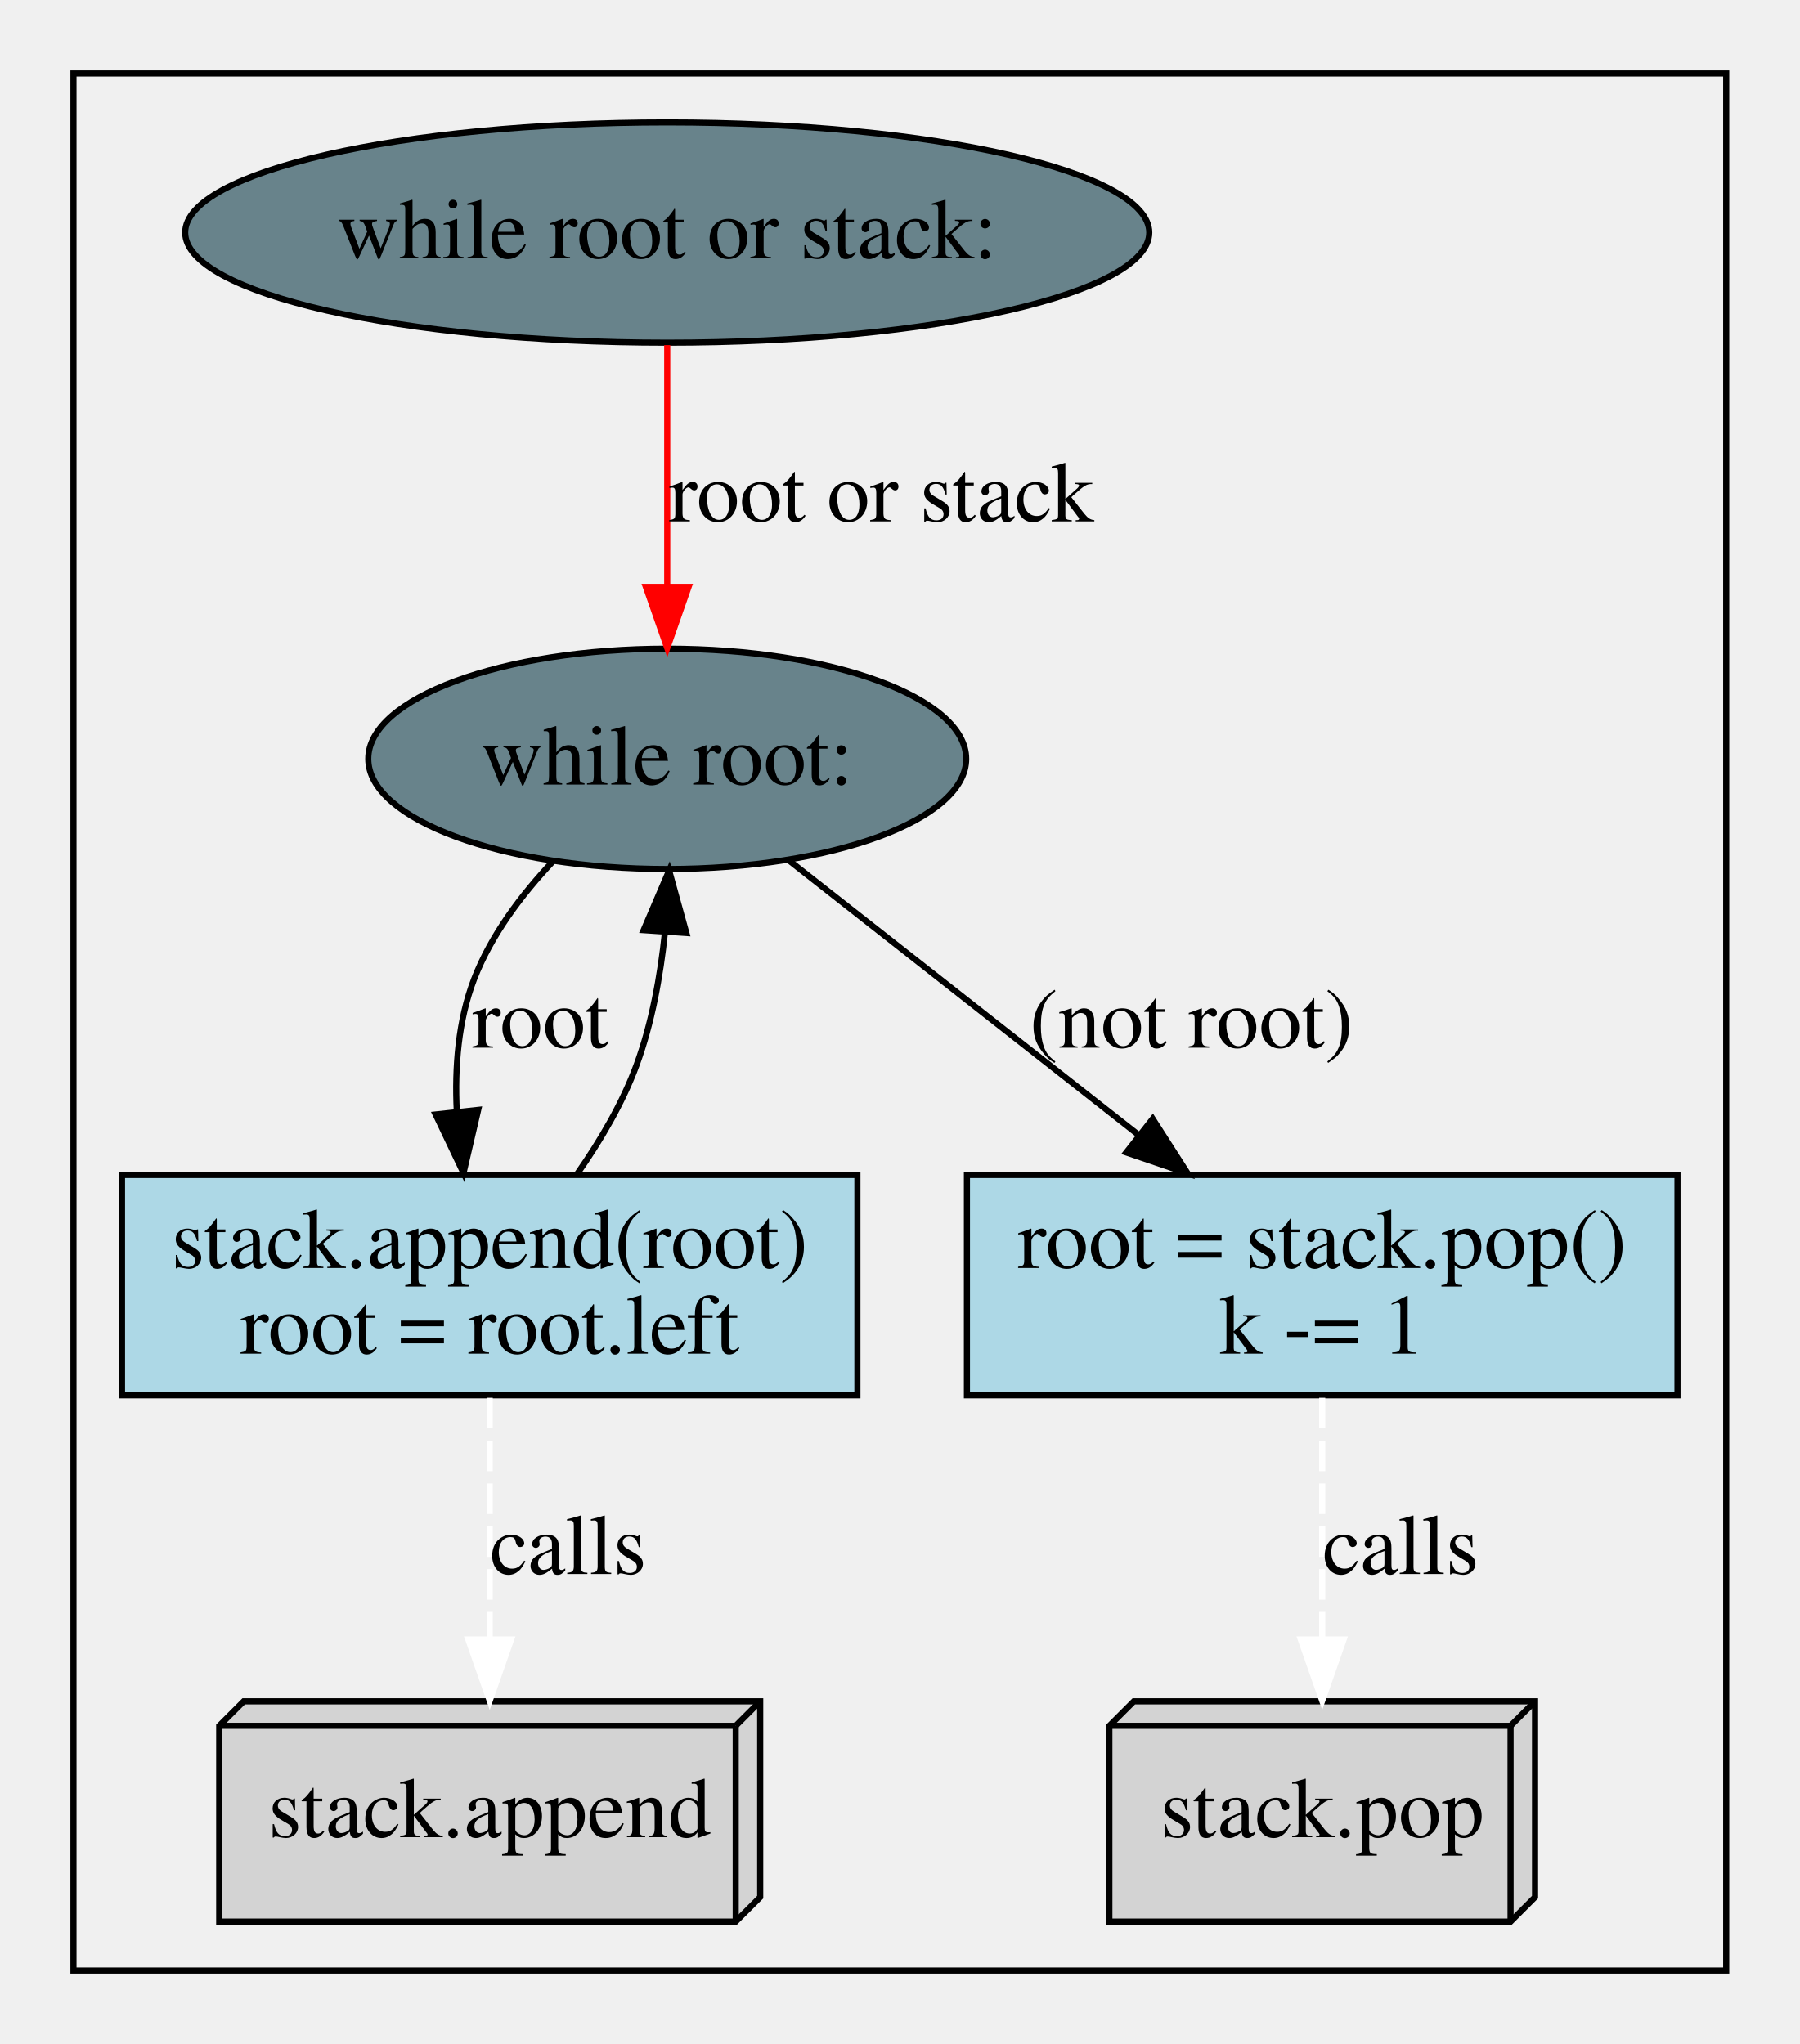
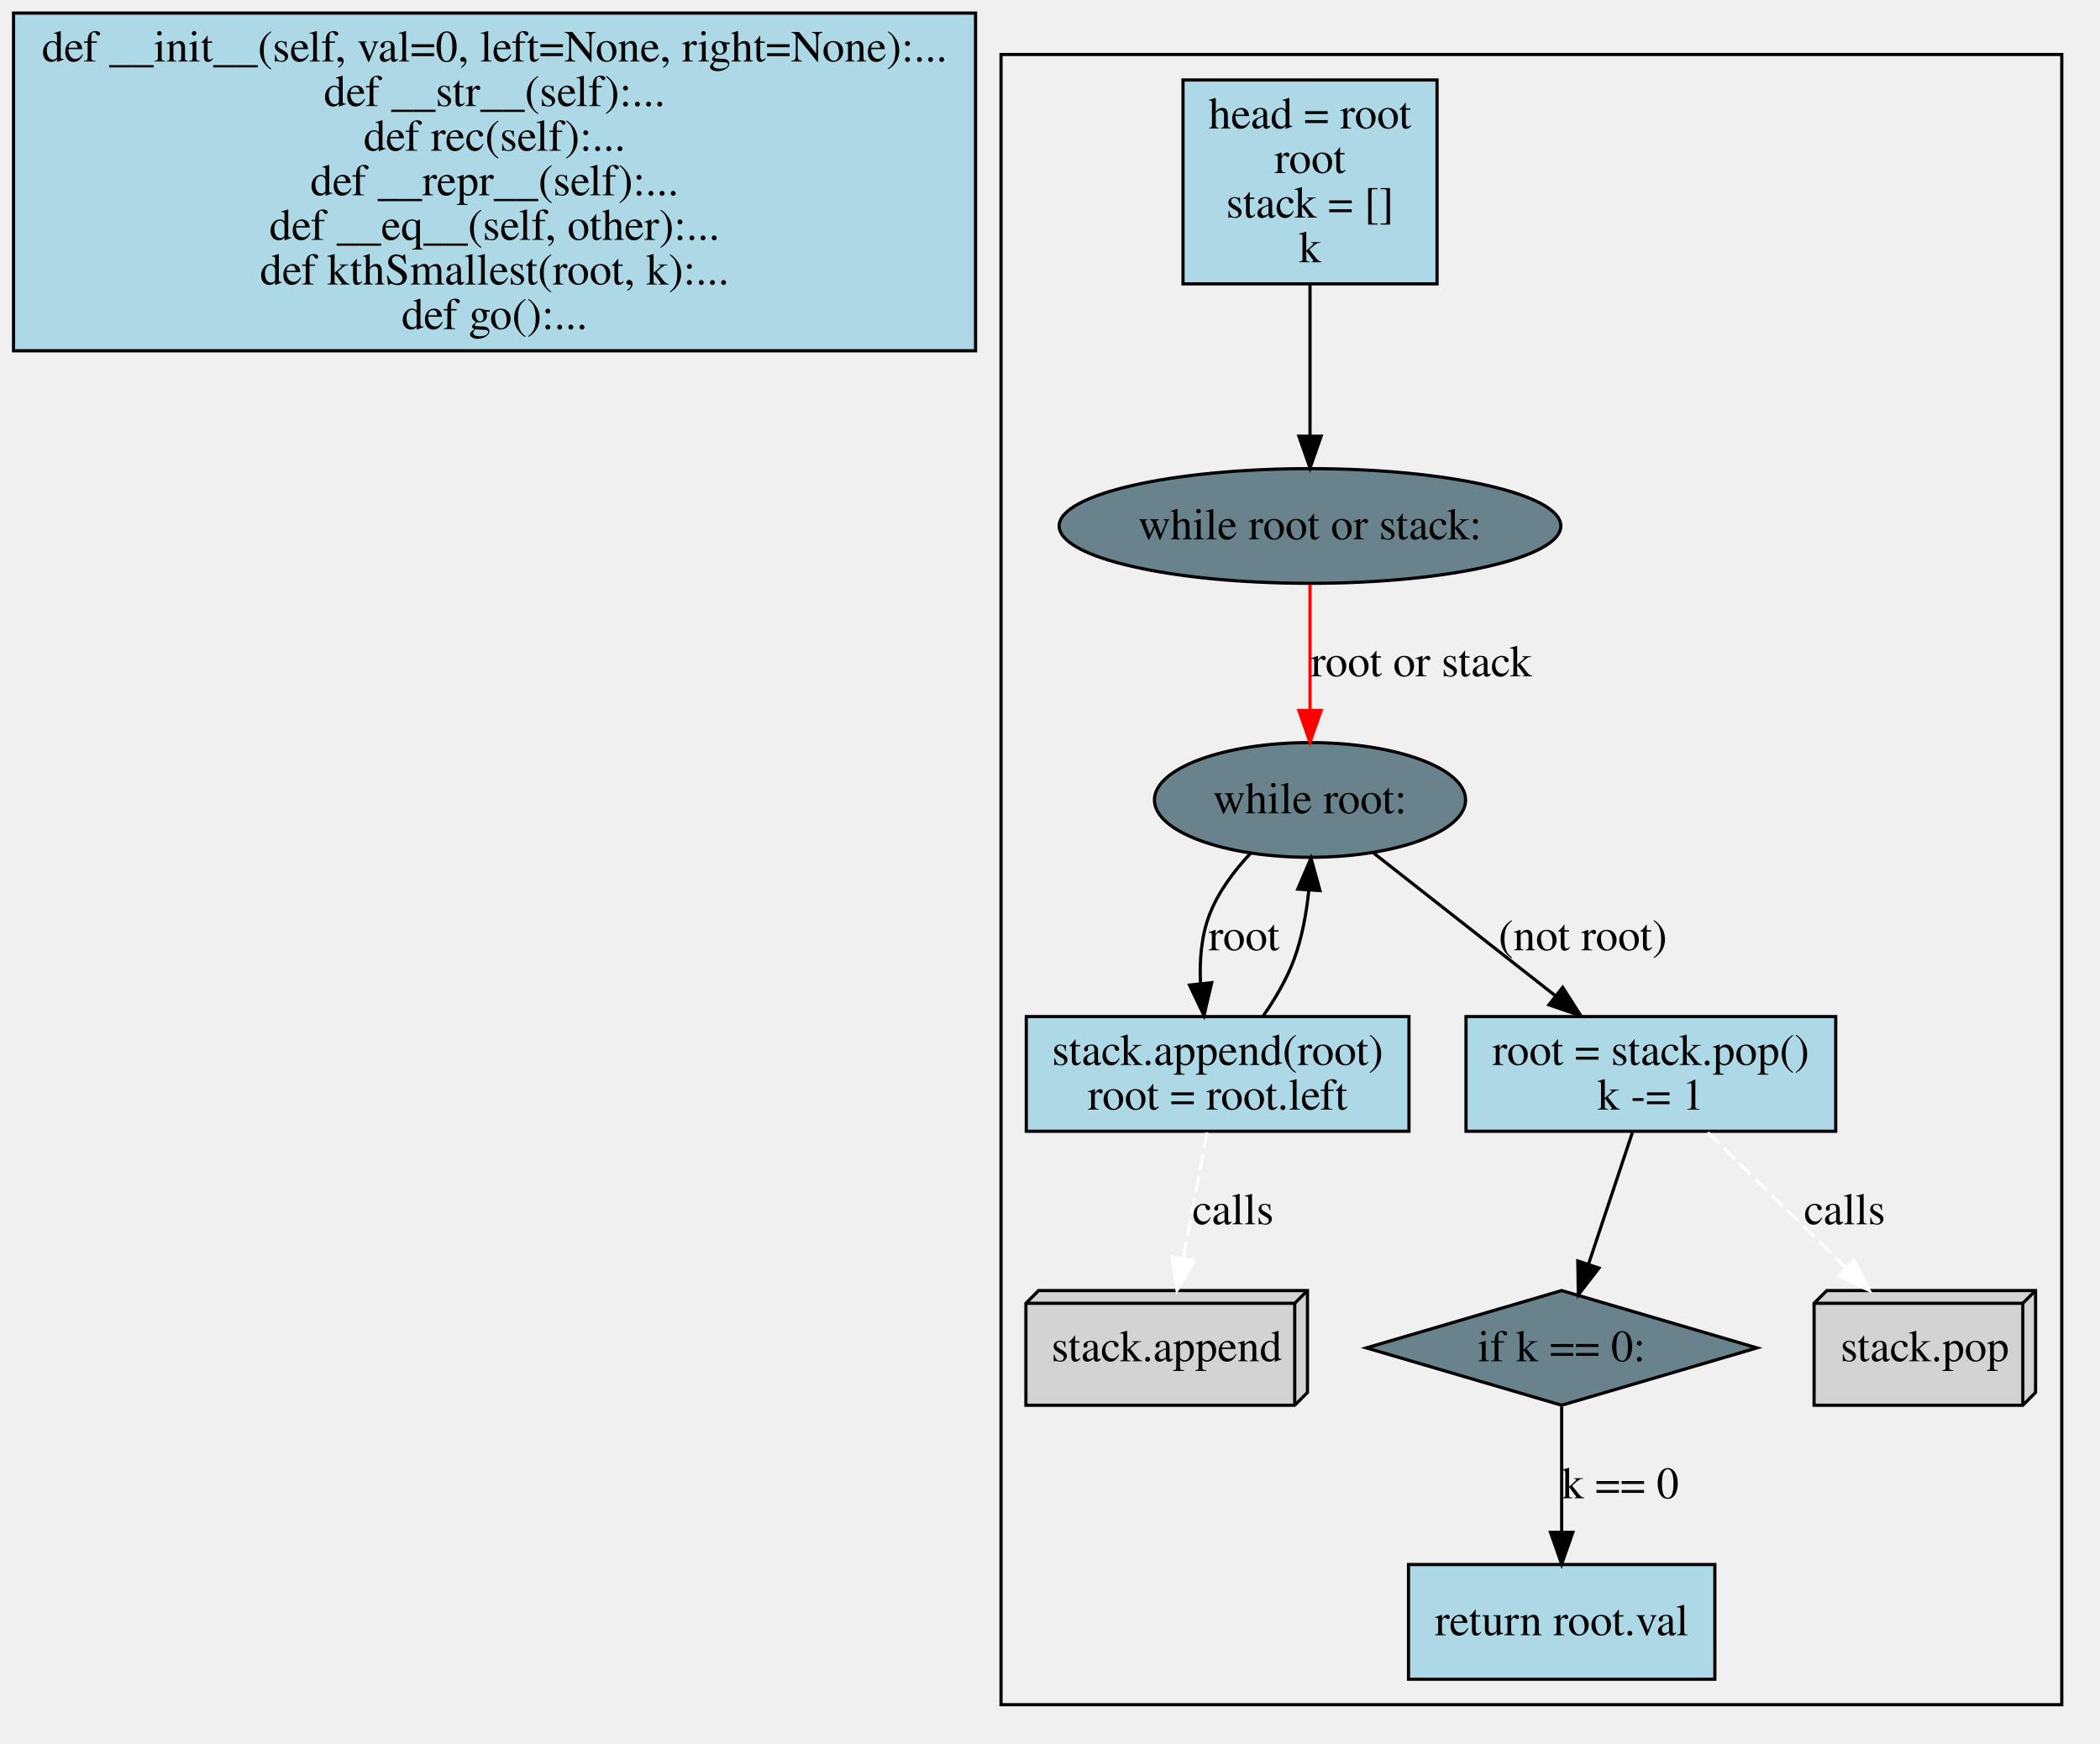
- <svg xmlns="http://www.w3.org/2000/svg" width="294pt" height="334pt" viewBox="0.00 0.00 294.00 334.00">
-   <g id="graph0" class="graph" transform="scale(1 1) rotate(0) translate(4 330)">
+ <svg xmlns="http://www.w3.org/2000/svg" width="659pt" height="547pt" viewBox="0.00 0.00 659.25 547.00">
+   <g id="graph0" class="graph" transform="scale(1 1) rotate(0) translate(4 543)">
    <g id="clust1" class="cluster">
-       <polygon fill="transparent" stroke="black" points="8,-8 8,-318 278,-318 278,-8 8,-8" />
+       <polygon fill="transparent" stroke="black" points="310.25,-8 310.25,-526 643.25,-526 643.25,-8 310.25,-8" />
    </g>
    <g id="node1" class="node">
-       <ellipse fill="#68838b" stroke="black" cx="105" cy="-292" rx="78.75" ry="18" />
-       <text text-anchor="middle" x="105" y="-287.8" font-family="Times,serif" font-size="14.00">while root or stack:</text>
+       <polygon fill="lightblue" stroke="black" points="302.26,-539 0.25,-539 0.25,-433 302.26,-433 302.26,-539" />
+       <text text-anchor="middle" x="151.25" y="-523.8" font-family="Times,serif" font-size="14.00">def __init__(self, val=0, left=None, right=None):...</text>
+       <text text-anchor="middle" x="151.25" y="-509.8" font-family="Times,serif" font-size="14.00">def __str__(self):...</text>
+       <text text-anchor="middle" x="151.25" y="-495.8" font-family="Times,serif" font-size="14.00">def rec(self):...</text>
+       <text text-anchor="middle" x="151.25" y="-481.8" font-family="Times,serif" font-size="14.00">def __repr__(self):...</text>
+       <text text-anchor="middle" x="151.25" y="-467.8" font-family="Times,serif" font-size="14.00">def __eq__(self, other):...</text>
+       <text text-anchor="middle" x="151.25" y="-453.8" font-family="Times,serif" font-size="14.00">def kthSmallest(root, k):...</text>
+       <text text-anchor="middle" x="151.25" y="-439.8" font-family="Times,serif" font-size="14.00">def go():...</text>
    </g>
    <g id="node2" class="node">
-       <ellipse fill="#68838b" stroke="black" cx="105" cy="-206" rx="48.84" ry="18" />
-       <text text-anchor="middle" x="105" y="-201.8" font-family="Times,serif" font-size="14.00">while root:</text>
+       <polygon fill="lightblue" stroke="black" points="447.13,-518 367.38,-518 367.38,-454 447.13,-454 447.13,-518" />
+       <text text-anchor="middle" x="407.25" y="-502.8" font-family="Times,serif" font-size="14.00">head = root</text>
+       <text text-anchor="middle" x="407.25" y="-488.8" font-family="Times,serif" font-size="14.00">root</text>
+       <text text-anchor="middle" x="407.25" y="-474.8" font-family="Times,serif" font-size="14.00">stack = []</text>
+       <text text-anchor="middle" x="407.25" y="-460.8" font-family="Times,serif" font-size="14.00">k</text>
+     </g>
+     <g id="node3" class="node">
+       <ellipse fill="#68838b" stroke="black" cx="407.25" cy="-378" rx="78.75" ry="18" />
+       <text text-anchor="middle" x="407.25" y="-373.8" font-family="Times,serif" font-size="14.00">while root or stack:</text>
+     </g>
+     <g id="edge9" class="edge">
+       <path fill="none" stroke="black" d="M407.25,-453.77C407.25,-438.78 407.25,-420.98 407.25,-406.51" />
+       <polygon fill="black" stroke="black" points="410.75,-406.19 407.25,-396.19 403.75,-406.19 410.75,-406.19" />
+     </g>
+     <g id="curr_block" class="node">
+       <ellipse fill="#68838b" stroke="black" cx="407.25" cy="-292" rx="48.84" ry="18" />
+       <text text-anchor="middle" x="407.25" y="-287.8" font-family="Times,serif" font-size="14.00">while root:</text>
+     </g>
+     <g id="edge8" class="edge">
+       <path fill="none" stroke="red" d="M407.25,-359.6C407.25,-348.26 407.25,-333.23 407.25,-320.32" />
+       <polygon fill="red" stroke="red" points="410.75,-320.1 407.25,-310.1 403.75,-320.1 410.75,-320.1" />
+       <text text-anchor="middle" x="442.24" y="-330.8" font-family="Times,serif" font-size="14.00">root or stack</text>
+     </g>
+     <g id="node5" class="node">
+       <polygon fill="lightblue" stroke="black" points="438.32,-224 318.18,-224 318.18,-188 438.32,-188 438.32,-224" />
+       <text text-anchor="middle" x="378.25" y="-208.8" font-family="Times,serif" font-size="14.00">stack.append(root)</text>
+       <text text-anchor="middle" x="378.25" y="-194.8" font-family="Times,serif" font-size="14.00">root = root.left</text>
+     </g>
+     <g id="edge3" class="edge">
+       <path fill="none" stroke="black" d="M388.65,-275.32C383.45,-269.8 378.46,-263.18 375.7,-256 373.12,-249.27 372.52,-241.63 372.88,-234.42" />
+       <polygon fill="black" stroke="black" points="376.38,-234.64 373.97,-224.32 369.42,-233.89 376.38,-234.64" />
+       <text text-anchor="middle" x="386.53" y="-244.8" font-family="Times,serif" font-size="14.00">root</text>
+     </g>
+     <g id="node7" class="node">
+       <polygon fill="lightblue" stroke="black" points="572.29,-224 456.22,-224 456.22,-188 572.29,-188 572.29,-224" />
+       <text text-anchor="middle" x="514.25" y="-208.8" font-family="Times,serif" font-size="14.00">root = stack.pop()</text>
+       <text text-anchor="middle" x="514.25" y="-194.8" font-family="Times,serif" font-size="14.00">k -= 1</text>
+     </g>
+     <g id="edge7" class="edge">
+       <path fill="none" stroke="black" d="M427.13,-275.4C443.17,-262.81 465.98,-244.89 484.24,-230.56" />
+       <polygon fill="black" stroke="black" points="486.57,-233.18 492.27,-224.26 482.25,-227.68 486.57,-233.18" />
+       <text text-anchor="middle" x="492.89" y="-244.8" font-family="Times,serif" font-size="14.00">(not root)</text>
+     </g>
+     <g id="edge2" class="edge">
+       <path fill="none" stroke="black" d="M392.56,-224.21C396.33,-229.6 399.97,-235.77 402.25,-242 404.75,-248.8 406.14,-256.46 406.88,-263.67" />
+       <polygon fill="black" stroke="black" points="403.4,-264.01 407.56,-273.75 410.38,-263.54 403.4,-264.01" />
+     </g>
+     <g id="node6" class="node">
+       <polygon fill="lightgrey" stroke="black" points="406.45,-138 322.06,-138 318.06,-134 318.06,-102 402.45,-102 406.45,-106 406.45,-138" />
+       <polyline fill="none" stroke="black" points="402.45,-134 318.06,-134 " />
+       <polyline fill="none" stroke="black" points="402.45,-134 402.45,-102 " />
+       <polyline fill="none" stroke="black" points="402.45,-134 406.45,-138 " />
+       <text text-anchor="middle" x="362.25" y="-115.8" font-family="Times,serif" font-size="14.00">stack.append</text>
+     </g>
+     <g id="edge1" class="edge">
+       <path fill="none" stroke="white" stroke-dasharray="5,2" d="M374.94,-187.6C372.76,-176.14 369.86,-160.93 367.38,-147.93" />
+       <polygon fill="white" stroke="white" points="370.82,-147.26 365.51,-138.1 363.94,-148.57 370.82,-147.26" />
+       <text text-anchor="middle" x="383.08" y="-158.8" font-family="Times,serif" font-size="14.00">calls</text>
+     </g>
+     <g id="node8" class="node">
+       <polygon fill="lightgrey" stroke="black" points="635.02,-138 569.49,-138 565.49,-134 565.49,-102 631.02,-102 635.02,-106 635.02,-138" />
+       <polyline fill="none" stroke="black" points="631.02,-134 565.49,-134 " />
+       <polyline fill="none" stroke="black" points="631.02,-134 631.02,-102 " />
+       <polyline fill="none" stroke="black" points="631.02,-134 635.02,-138 " />
+       <text text-anchor="middle" x="600.25" y="-115.8" font-family="Times,serif" font-size="14.00">stack.pop</text>
+     </g>
+     <g id="edge4" class="edge">
+       <path fill="none" stroke="white" stroke-dasharray="5,2" d="M532.07,-187.6C544.61,-175.35 561.56,-158.8 575.42,-145.26" />
+       <polygon fill="white" stroke="white" points="578.04,-147.59 582.75,-138.1 573.15,-142.58 578.04,-147.59" />
+       <text text-anchor="middle" x="575.08" y="-158.8" font-family="Times,serif" font-size="14.00">calls</text>
+     </g>
+     <g id="node9" class="node">
+       <polygon fill="#68838b" stroke="black" points="486.25,-138 424.95,-120 486.25,-102 547.55,-120 486.25,-138" />
+       <text text-anchor="middle" x="486.25" y="-115.8" font-family="Times,serif" font-size="14.00">if k == 0:</text>
    </g>
    <g id="edge6" class="edge">
-       <path fill="none" stroke="red" d="M105,-273.6C105,-262.26 105,-247.23 105,-234.32" />
-       <polygon fill="red" stroke="red" points="108.5,-234.1 105,-224.1 101.5,-234.1 108.5,-234.1" />
-       <text text-anchor="middle" x="139.99" y="-244.8" font-family="Times,serif" font-size="14.00">root or stack</text>
+       <path fill="none" stroke="black" d="M508.45,-187.6C504.47,-175.65 499.12,-159.6 494.67,-146.25" />
+       <polygon fill="black" stroke="black" points="497.96,-145.06 491.48,-136.68 491.32,-147.28 497.96,-145.06" />
    </g>
-     <g id="node3" class="node">
-       <polygon fill="lightblue" stroke="black" points="136.07,-138 15.93,-138 15.93,-102 136.07,-102 136.07,-138" />
-       <text text-anchor="middle" x="76" y="-122.8" font-family="Times,serif" font-size="14.00">stack.append(root)</text>
-       <text text-anchor="middle" x="76" y="-108.8" font-family="Times,serif" font-size="14.00">root = root.left</text>
-     </g>
-     <g id="edge3" class="edge">
-       <path fill="none" stroke="black" d="M86.4,-189.32C81.19,-183.8 76.21,-177.18 73.45,-170 70.86,-163.27 70.27,-155.63 70.62,-148.42" />
-       <polygon fill="black" stroke="black" points="74.12,-148.64 71.72,-138.32 67.16,-147.89 74.12,-148.64" />
-       <text text-anchor="middle" x="84.28" y="-158.8" font-family="Times,serif" font-size="14.00">root</text>
-     </g>
-     <g id="node5" class="node">
-       <polygon fill="lightblue" stroke="black" points="270.04,-138 153.96,-138 153.96,-102 270.04,-102 270.04,-138" />
-       <text text-anchor="middle" x="212" y="-122.8" font-family="Times,serif" font-size="14.00">root = stack.pop()</text>
-       <text text-anchor="middle" x="212" y="-108.8" font-family="Times,serif" font-size="14.00">k -= 1</text>
+     <g id="node10" class="node">
+       <polygon fill="lightblue" stroke="black" points="534.34,-52 438.17,-52 438.17,-16 534.34,-16 534.34,-52" />
+       <text text-anchor="middle" x="486.25" y="-29.8" font-family="Times,serif" font-size="14.00">return root.val</text>
    </g>
    <g id="edge5" class="edge">
-       <path fill="none" stroke="black" d="M124.88,-189.4C140.91,-176.81 163.73,-158.89 181.99,-144.56" />
-       <polygon fill="black" stroke="black" points="184.31,-147.18 190.02,-138.26 179.99,-141.68 184.31,-147.18" />
-       <text text-anchor="middle" x="190.63" y="-158.8" font-family="Times,serif" font-size="14.00">(not root)</text>
-     </g>
-     <g id="edge2" class="edge">
-       <path fill="none" stroke="black" d="M90.31,-138.21C94.07,-143.6 97.72,-149.77 100,-156 102.49,-162.8 103.88,-170.46 104.63,-177.67" />
-       <polygon fill="black" stroke="black" points="101.14,-178.01 105.31,-187.75 108.13,-177.54 101.14,-178.01" />
-     </g>
-     <g id="node4" class="node">
-       <polygon fill="lightgrey" stroke="black" points="120.19,-52 35.81,-52 31.81,-48 31.81,-16 116.19,-16 120.19,-20 120.19,-52" />
-       <polyline fill="none" stroke="black" points="116.19,-48 31.81,-48 " />
-       <polyline fill="none" stroke="black" points="116.19,-48 116.19,-16 " />
-       <polyline fill="none" stroke="black" points="116.19,-48 120.19,-52 " />
-       <text text-anchor="middle" x="76" y="-29.8" font-family="Times,serif" font-size="14.00">stack.append</text>
-     </g>
-     <g id="edge1" class="edge">
-       <path fill="none" stroke="white" stroke-dasharray="5,2" d="M76,-101.6C76,-90.26 76,-75.23 76,-62.32" />
-       <polygon fill="white" stroke="white" points="79.5,-62.1 76,-52.1 72.5,-62.1 79.5,-62.1" />
-       <text text-anchor="middle" x="88.83" y="-72.8" font-family="Times,serif" font-size="14.00">calls</text>
-     </g>
-     <g id="node6" class="node">
-       <polygon fill="lightgrey" stroke="black" points="246.77,-52 181.23,-52 177.23,-48 177.23,-16 242.77,-16 246.77,-20 246.77,-52" />
-       <polyline fill="none" stroke="black" points="242.77,-48 177.23,-48 " />
-       <polyline fill="none" stroke="black" points="242.77,-48 242.77,-16 " />
-       <polyline fill="none" stroke="black" points="242.77,-48 246.77,-52 " />
-       <text text-anchor="middle" x="212" y="-29.8" font-family="Times,serif" font-size="14.00">stack.pop</text>
-     </g>
-     <g id="edge4" class="edge">
-       <path fill="none" stroke="white" stroke-dasharray="5,2" d="M212,-101.6C212,-90.26 212,-75.23 212,-62.32" />
-       <polygon fill="white" stroke="white" points="215.5,-62.1 212,-52.1 208.5,-62.1 215.5,-62.1" />
-       <text text-anchor="middle" x="224.83" y="-72.8" font-family="Times,serif" font-size="14.00">calls</text>
+       <path fill="none" stroke="black" d="M486.25,-101.6C486.25,-90.26 486.25,-75.23 486.25,-62.32" />
+       <polygon fill="black" stroke="black" points="489.75,-62.1 486.25,-52.1 482.75,-62.1 489.75,-62.1" />
+       <text text-anchor="middle" x="504.65" y="-72.8" font-family="Times,serif" font-size="14.00">k == 0</text>
    </g>
  </g>
</svg>
